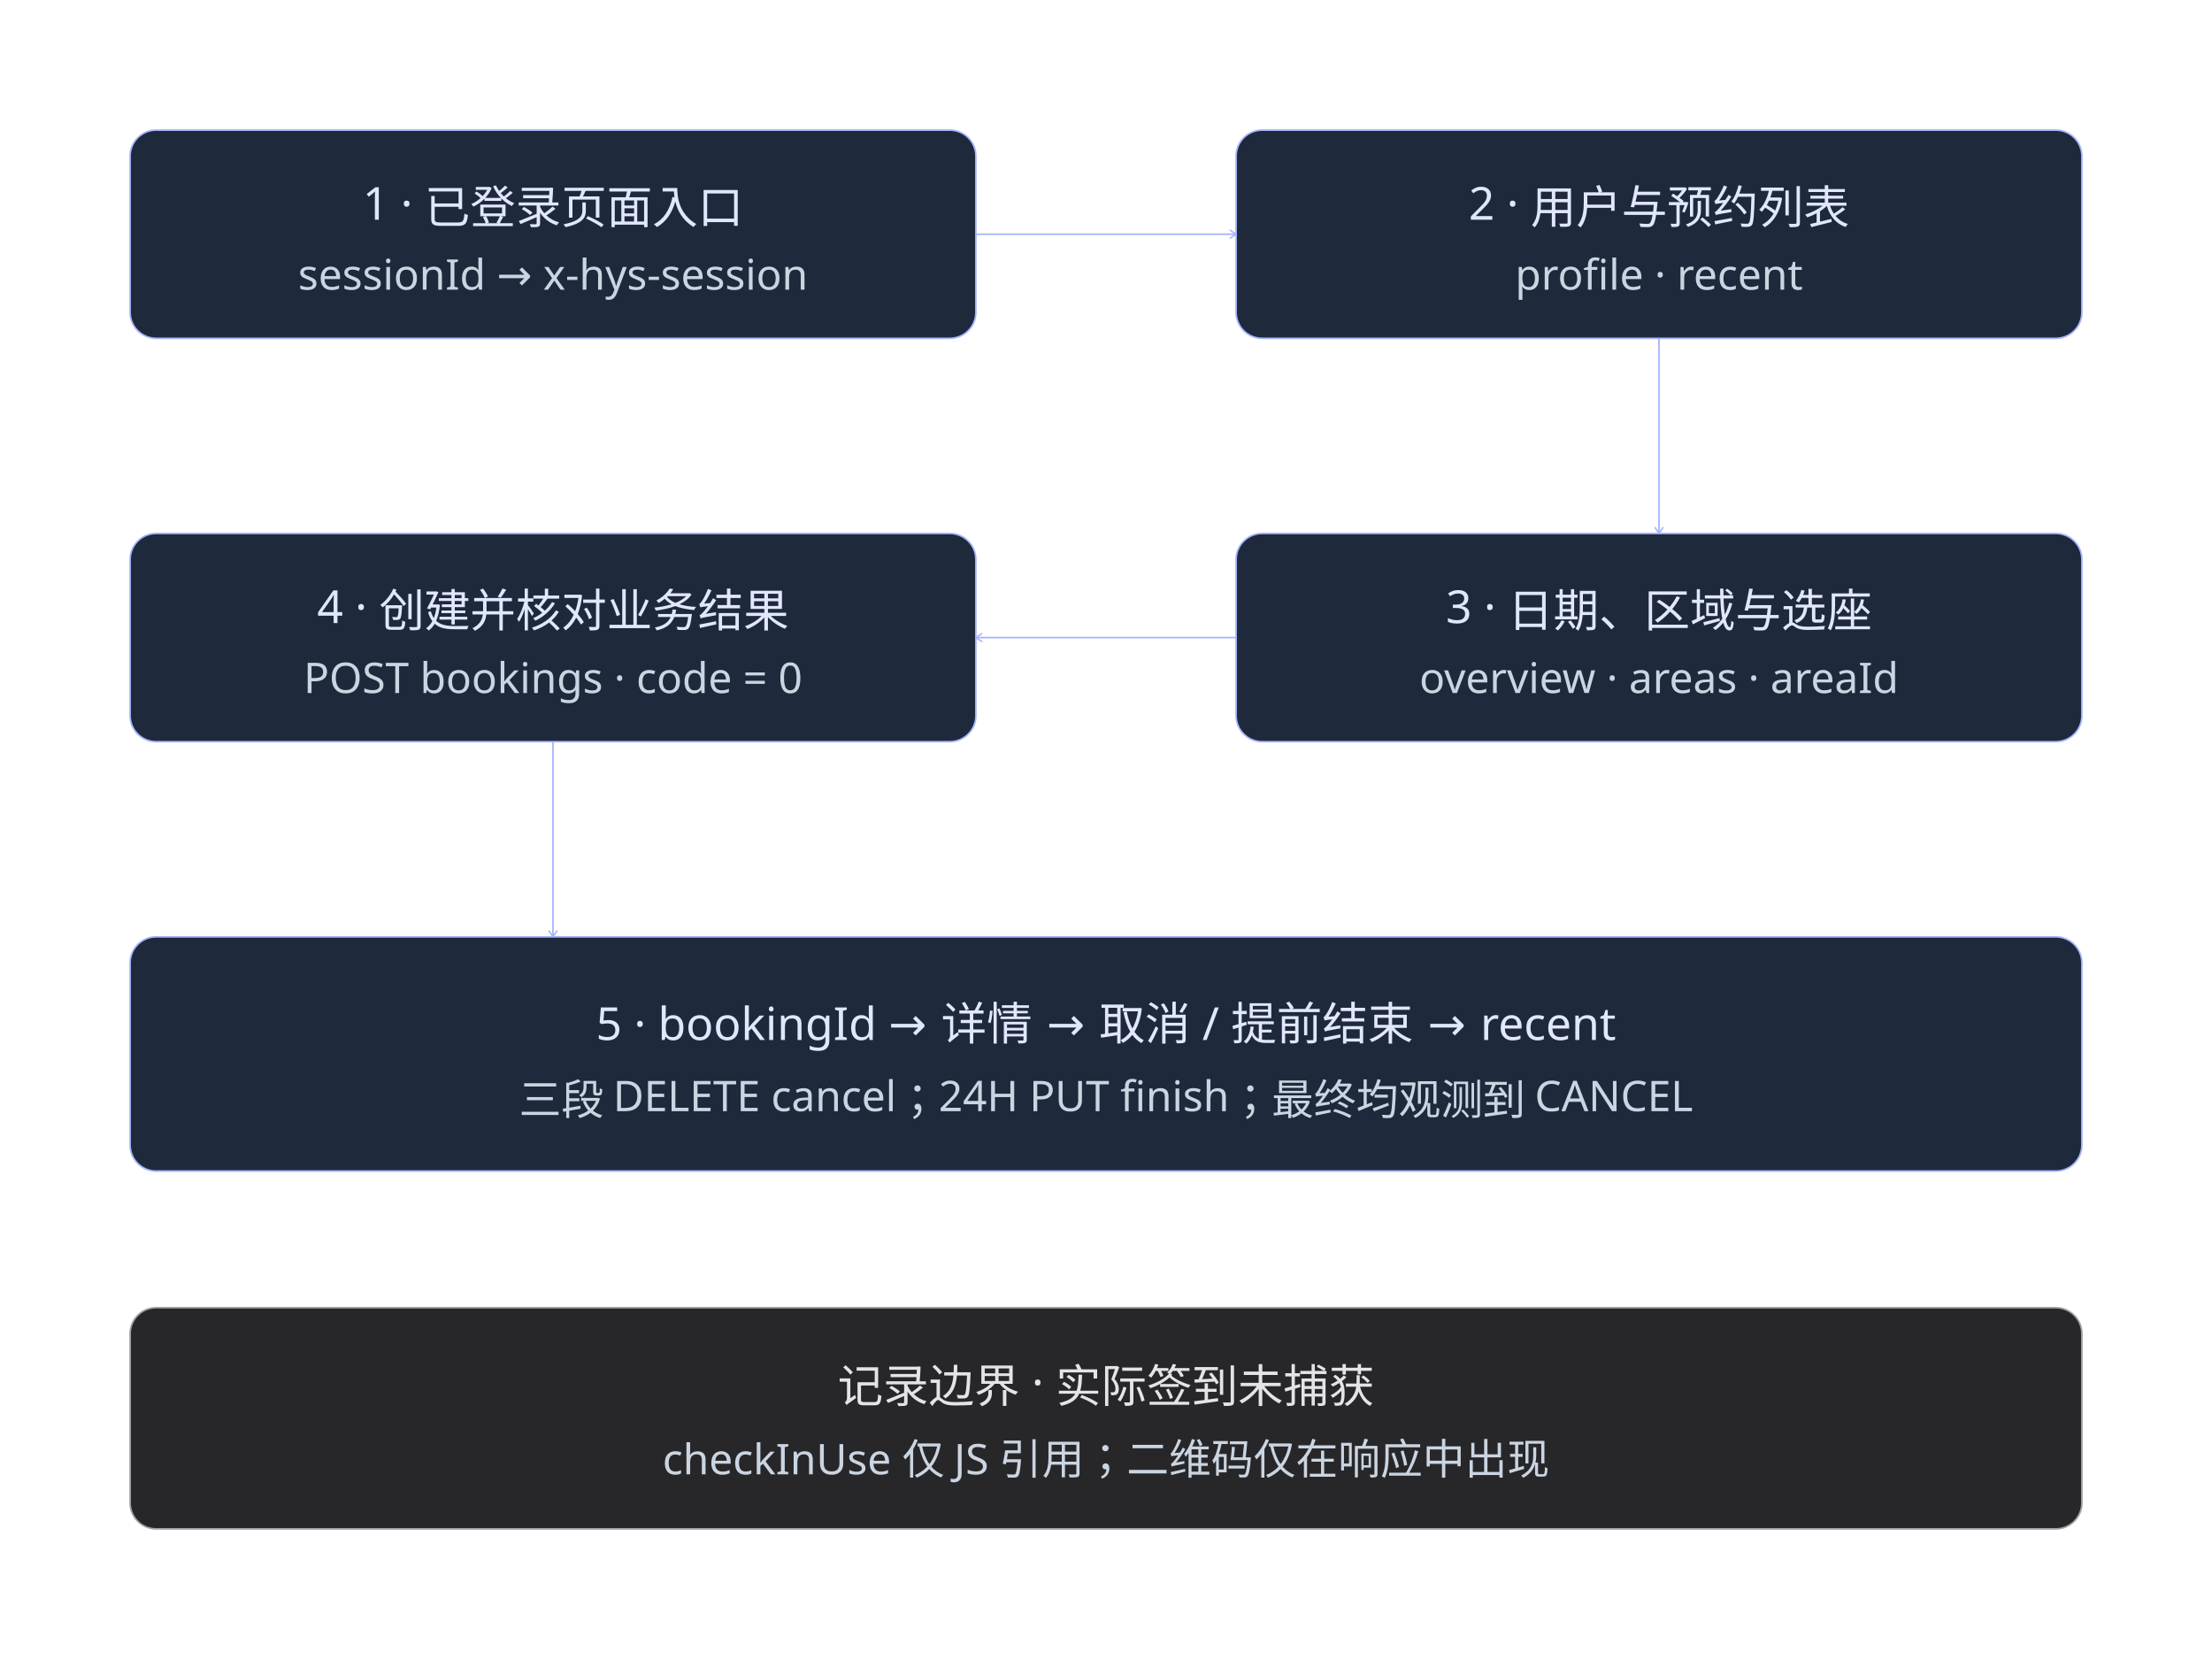
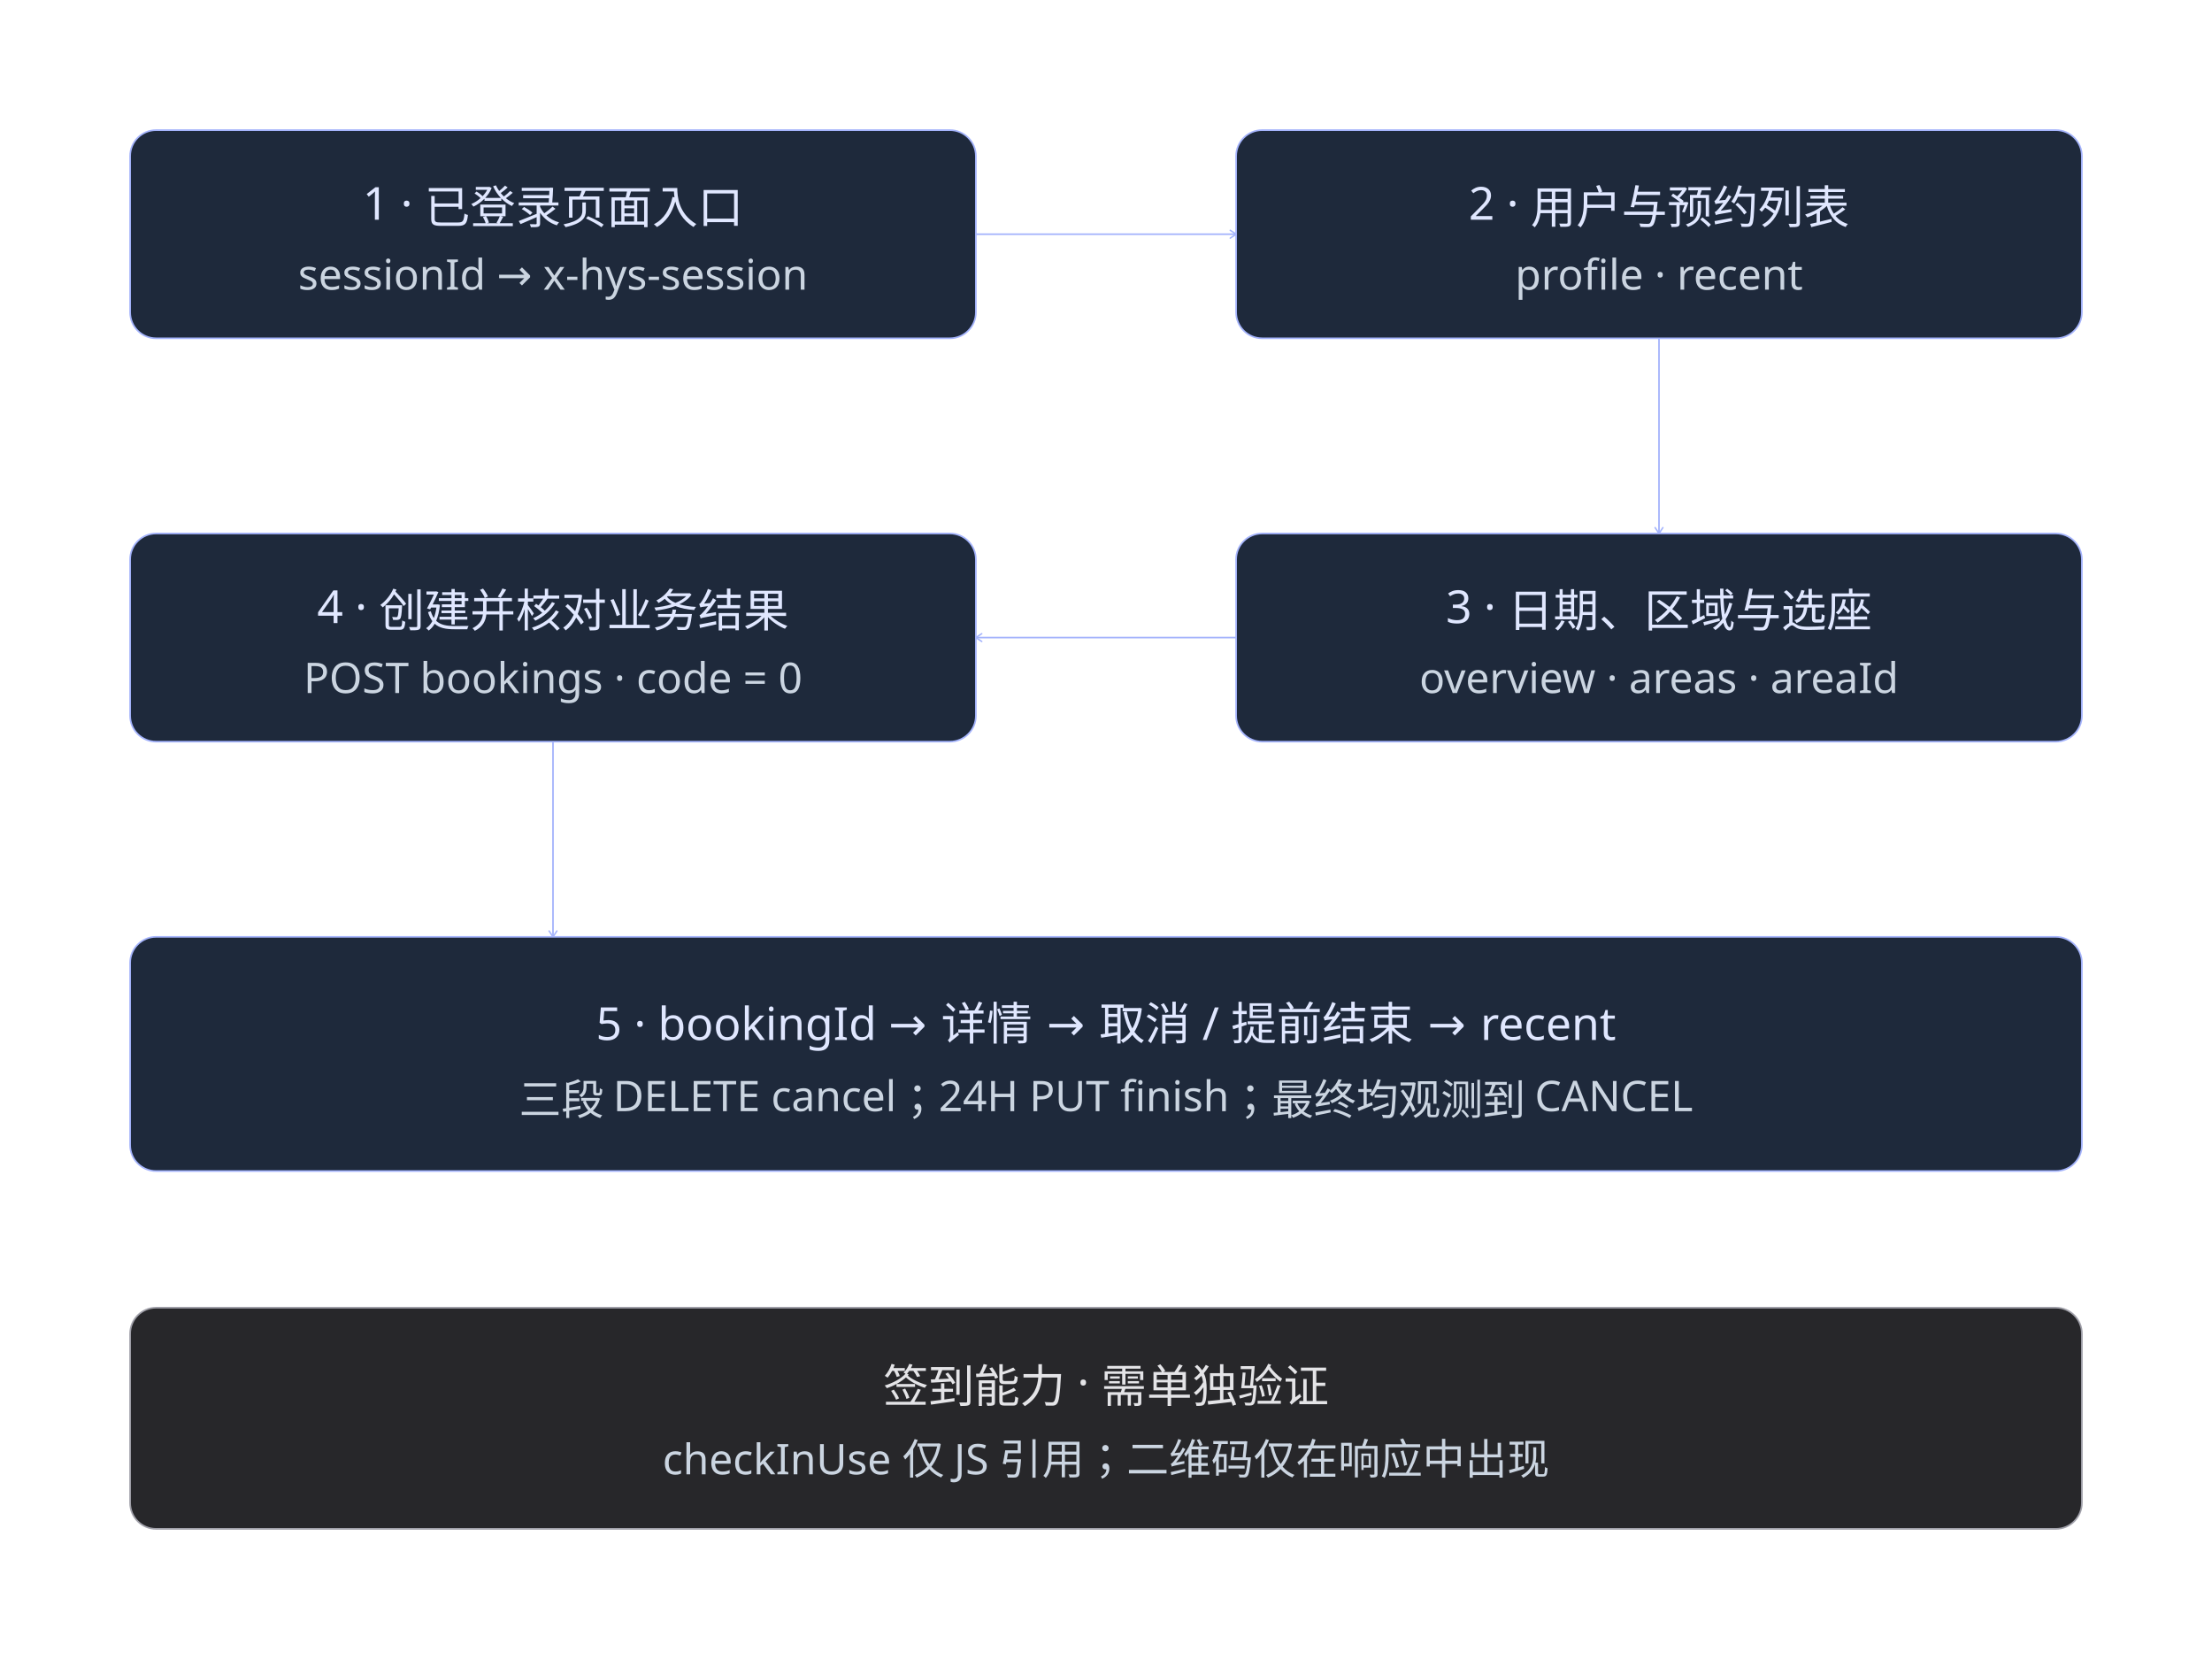
<svg xmlns="http://www.w3.org/2000/svg" width="100%" viewBox="0 0 680 510" role="img" aria-labelledby="title desc">
  <defs>
    <marker id="arrow" viewBox="0 0 10 10" refX="8" refY="5" markerWidth="6" markerHeight="6" orient="auto-start-reverse">
      <path d="M2 1L8 5L2 9" fill="none" stroke="context-stroke" stroke-width="1.5" stroke-linecap="round" stroke-linejoin="round" />
    </marker>
  </defs>
  <g font-family="Microsoft YaHei,Segoe UI,sans-serif" font-size="13" font-weight="400" fill="#cbd5e1">
    <rect x="40" y="40" width="260" height="64" rx="8" fill="#1e293b" stroke="#a5b4fc" stroke-width=".5" />
    <text x="170" y="62" text-anchor="middle" dominant-baseline="central" font-size="14" font-weight="500" fill="#e0e7ff">1 · 已登录页面入口</text>
    <text x="170" y="84" text-anchor="middle" dominant-baseline="central">sessionId → x-hys-session</text>
    <rect x="380" y="40" width="260" height="64" rx="8" fill="#1e293b" stroke="#a5b4fc" stroke-width=".5" />
    <text x="510" y="62" text-anchor="middle" dominant-baseline="central" font-size="14" font-weight="500" fill="#e0e7ff">2 · 用户与预约列表</text>
    <text x="510" y="84" text-anchor="middle" dominant-baseline="central">profile · recent</text>
    <path d="M300 72H380" fill="none" stroke="#a5b4fc" stroke-width=".5" marker-end="url(#arrow)" />
    <path d="M510 104V164" fill="none" stroke="#a5b4fc" stroke-width=".5" marker-end="url(#arrow)" />
    <rect x="380" y="164" width="260" height="64" rx="8" fill="#1e293b" stroke="#a5b4fc" stroke-width=".5" />
    <text x="510" y="186" text-anchor="middle" dominant-baseline="central" font-size="14" font-weight="500" fill="#e0e7ff">3 · 日期、区域与选座</text>
    <text x="510" y="208" text-anchor="middle" dominant-baseline="central">overview · areas · areaId</text>
    <rect x="40" y="164" width="260" height="64" rx="8" fill="#1e293b" stroke="#a5b4fc" stroke-width=".5" />
    <text x="170" y="186" text-anchor="middle" dominant-baseline="central" font-size="14" font-weight="500" fill="#e0e7ff">4 · 创建并核对业务结果</text>
    <text x="170" y="208" text-anchor="middle" dominant-baseline="central">POST bookings · code = 0</text>
    <path d="M380 196H300" fill="none" stroke="#a5b4fc" stroke-width=".5" marker-end="url(#arrow)" />
    <path d="M170 228V288" fill="none" stroke="#a5b4fc" stroke-width=".5" marker-end="url(#arrow)" />
    <rect x="40" y="288" width="600" height="72" rx="8" fill="#1e293b" stroke="#a5b4fc" stroke-width=".5" />
    <text x="340" y="313" text-anchor="middle" dominant-baseline="central" font-size="14" font-weight="500" fill="#e0e7ff">5 · bookingId → 详情 → 取消 / 提前结束 → recent</text>
    <text x="340" y="337" text-anchor="middle" dominant-baseline="central">三段 DELETE cancel；24H PUT finish；最终均观测到 CANCEL</text>
    <rect x="40" y="402" width="600" height="68" rx="8" fill="#27272a" stroke="#a1a1aa" stroke-width=".5" />
-     <text x="340" y="425" text-anchor="middle" dominant-baseline="central" font-size="14" font-weight="500" fill="#e4e4e7">记录边界 · 实际签到未捕获</text>
+     <text x="340" y="425" text-anchor="middle" dominant-baseline="central" font-size="14" font-weight="500" fill="#e4e4e7">签到能力 · 需单独验证</text>
    <text x="340" y="447" text-anchor="middle" dominant-baseline="central">checkInUse 仅 JS 引用；二维码仅在响应中出现</text>
  </g>
</svg>
